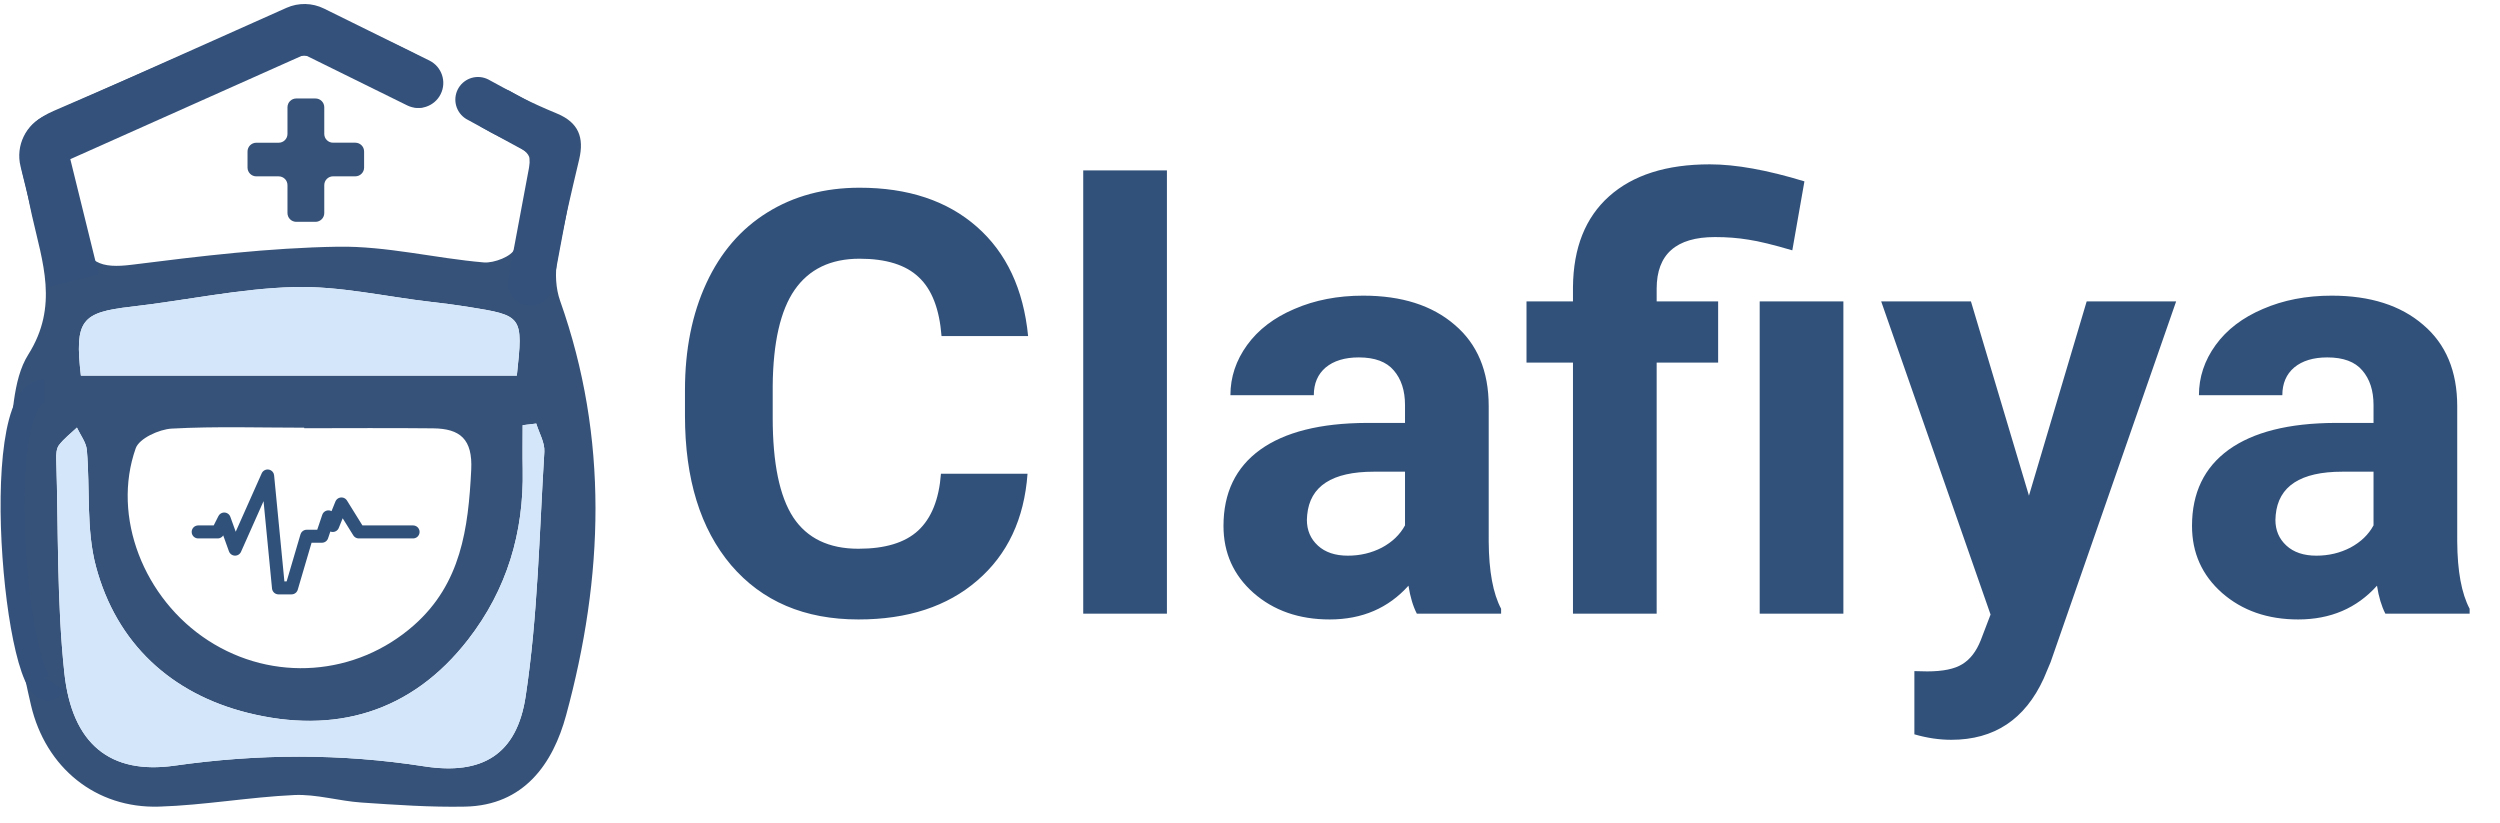
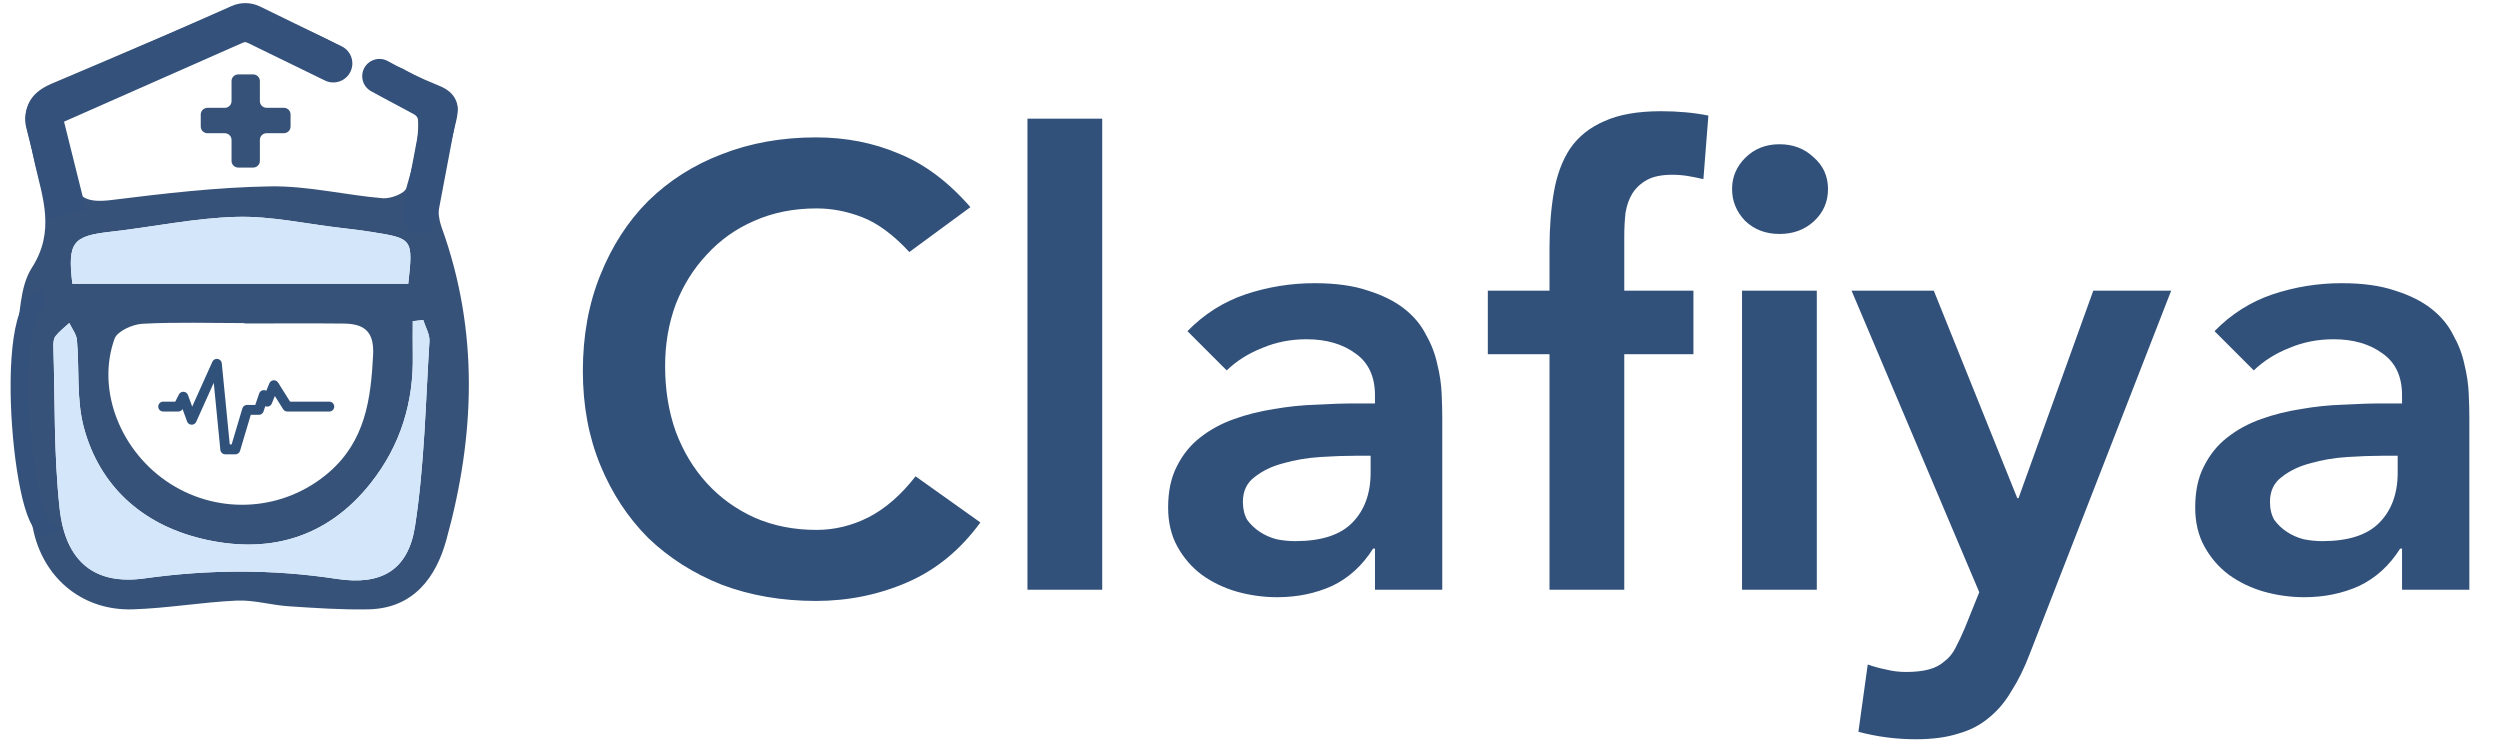
- <svg xmlns="http://www.w3.org/2000/svg" width="1049" height="345" viewBox="0 0 1049 345" fill="none">
-   <path d="M235.025 126.225C233.182 121.022 232.861 114.691 233.813 109.229C236.288 94.999 239.725 80.918 243.031 66.848C245.165 57.76 242.83 51.429 233.713 47.644C221.409 42.541 216.33 39.566 213.725 38.078C213.715 38.068 213.695 38.058 213.685 38.058C212.663 37.638 211.631 37.239 210.599 36.879C206.661 35.511 201.681 37.139 197.173 37.419C197.584 39.126 197.974 40.834 198.375 42.541V42.551C199.157 45.847 199.938 49.152 200.83 52.418C201.371 52.947 201.932 53.306 202.383 53.546C202.633 53.666 202.874 53.786 203.094 53.916C203.164 53.956 203.224 53.986 203.275 54.016C209.917 58.18 221.94 62.054 222.171 66.548C222.842 79.101 219.365 92.132 215.809 104.475C214.957 107.451 207.272 110.487 203.024 110.117C182.575 108.37 162.196 103.197 141.857 103.517C112.961 103.976 84.036 107.461 55.3 111.086C42.536 112.694 35.643 110.667 33.569 96.806C31.956 86.041 27.968 75.626 24.812 64.251C56.643 51.03 88.704 37.389 121.117 24.626C121.277 24.567 121.427 24.507 121.588 24.457C130.365 21.251 136.406 26.284 136.687 26.524C136.697 26.534 136.697 26.534 136.697 26.534C146.425 28.97 153.92 33.324 159.961 37.209C168.147 42.472 173.698 46.876 178.577 44.559C180.17 43.8 182.274 42.052 183.657 37.389C181.222 32.675 180 25.705 176.142 23.678C162.456 16.468 148.028 10.556 133.541 5.034C129.262 3.406 123.211 3.146 119.073 4.884C86.761 18.415 54.749 32.675 22.568 46.516C9.673 52.068 6.326 61.495 9.873 74.387C11.326 79.67 12.208 85.112 13.42 90.465C17.788 109.938 24.702 128.402 11.887 148.734C4.954 159.748 5.715 175.576 3 189.227V246.338C6.296 262.845 9.162 279.462 12.989 295.849C19.141 322.143 40.221 339.289 66.772 338.46C85.709 337.871 104.535 334.465 123.481 333.597C132.789 333.177 142.207 336.103 151.625 336.742C166.103 337.721 180.641 338.749 195.129 338.46C219.987 337.97 232.05 320.315 237.54 300.113C253.301 242.194 255.495 183.955 235.025 126.225ZM54.93 128.712C77.763 126.105 100.477 121.082 123.331 120.453C142.468 119.934 161.755 124.487 180.972 126.684C186.142 127.284 191.322 127.933 196.461 128.762C219.265 132.436 219.596 132.446 216.871 157.591H33.939C31.274 134.464 34.14 131.078 54.93 128.712ZM181.733 179.731C193.065 179.85 198.375 184.254 197.724 197.186C196.492 221.712 193.486 244.89 173.648 262.386C149.461 283.716 114.564 286.372 87.362 268.757C60.36 251.271 46.784 216.859 56.944 188.099C58.406 183.965 66.722 180.14 72.063 179.84C90.538 178.842 109.114 179.461 127.639 179.461V179.681C145.674 179.681 163.709 179.531 181.733 179.731ZM228.403 189.587C226.279 223.859 225.688 258.411 220.548 292.264C216.861 316.59 202.363 325.348 177.956 321.543C142.899 316.081 108.292 316.271 73.235 321.264C46.263 325.098 30.192 312.256 26.996 282.328C23.82 252.619 24.511 222.501 23.599 192.563C23.539 190.605 23.67 188.169 24.752 186.761C26.866 184.005 29.731 181.828 32.276 179.411C33.729 182.557 36.164 185.622 36.444 188.868C37.847 205.125 36.124 222.102 40.231 237.57C48.848 269.995 71.862 291.086 103.934 299.105C140.264 308.182 172.525 299.164 196.421 268.357C212.713 247.367 219.836 223.39 219.325 196.987C219.205 190.795 219.305 184.594 219.305 178.392C221.209 178.173 223.113 177.943 225.006 177.723C226.209 181.678 228.643 185.712 228.403 189.587Z" fill="#365278" />
-   <path d="M225.016 177.723C226.208 181.678 228.653 185.722 228.412 189.587C226.288 223.859 225.697 258.411 220.557 292.264C216.87 316.6 202.362 325.348 177.956 321.543C142.908 316.081 108.302 316.281 73.245 321.264C46.273 325.098 30.202 312.266 27.006 282.338C23.83 252.629 24.521 222.511 23.609 192.563C23.549 190.605 23.669 188.169 24.761 186.761C26.875 184.015 29.741 181.828 32.286 179.411C33.729 182.557 36.173 185.622 36.454 188.878C37.847 205.135 36.123 222.112 40.241 237.58C48.858 269.995 71.872 291.096 103.943 299.115C140.273 308.192 172.535 299.174 196.431 268.367C212.712 247.376 219.846 223.4 219.335 196.997C219.215 190.805 219.315 184.604 219.315 178.402C221.209 178.173 223.112 177.943 225.016 177.723Z" fill="#D3E6FA" />
-   <path d="M33.939 157.591C31.284 134.463 34.139 131.078 54.919 128.711C77.753 126.105 100.467 121.082 123.321 120.463C142.467 119.934 161.745 124.497 180.961 126.694C186.131 127.283 191.311 127.932 196.451 128.771C219.255 132.456 219.586 132.456 216.86 157.601H33.939V157.591Z" fill="#D3E6FA" />
-   <path d="M139.762 59.877H149.08C151.124 59.877 152.777 61.525 152.777 63.562V70.303C152.777 72.34 151.124 73.988 149.08 73.988H139.762C137.718 73.988 136.065 75.636 136.065 77.673V89.397C136.065 91.434 134.412 93.081 132.368 93.081H124.323C122.279 93.081 120.625 91.434 120.625 89.397V77.683C120.625 75.646 118.972 73.998 116.928 73.998H107.56C105.516 73.998 103.863 72.35 103.863 70.313V63.572C103.863 61.535 105.516 59.888 107.56 59.888H116.928C118.972 59.888 120.625 58.24 120.625 56.203V45.008C120.625 42.971 122.279 41.323 124.323 41.323H132.368C134.412 41.323 136.065 42.971 136.065 45.008V56.203C136.065 58.23 137.718 59.877 139.762 59.877Z" fill="#365278" />
-   <path d="M170.867 44.228C176.068 46.793 182.364 44.656 184.928 39.455C187.493 34.254 185.356 27.958 180.155 25.394L170.867 44.228ZM124.478 12.88L120.197 3.293L124.478 12.88ZM131.3 13.011L135.944 3.593L131.3 13.011ZM41.429 115.183L29.008 64.778L8.618 69.802L21.039 120.208L41.429 115.183ZM27.615 67.627L128.758 22.468L120.197 3.293L19.053 48.452L27.615 67.627ZM126.657 22.428L170.867 44.228L180.155 25.394L135.944 3.593L126.657 22.428ZM128.758 22.468C128.087 22.768 127.316 22.753 126.657 22.428L135.944 3.593C131.001 1.156 125.229 1.046 120.197 3.293L128.758 22.468ZM29.008 64.778C29.294 65.939 28.707 67.139 27.615 67.627L19.053 48.452C10.867 52.106 6.473 61.098 8.618 69.802L29.008 64.778Z" fill="#34517C" />
-   <path d="M200.559 41.801L233.622 59.776L222.601 118.694" stroke="#34517C" stroke-width="19" stroke-linecap="round" stroke-linejoin="round" />
-   <path d="M83.154 223.198H91.352L94.084 217.781L98.639 230.422L112.301 199.722L116.855 246.674H122.32L128.696 225.004H135.072L137.805 216.878L139.626 220.49L143.27 211.46L150.556 223.198H173.327" stroke="#30517A" stroke-width="5.455" stroke-linecap="round" stroke-linejoin="round" />
-   <path d="M18.707 164.131C-6.166 164.131 8.363 307.931 22.89 286.96" stroke="#34517C" stroke-width="10" />
-   <path d="M431.152 198.77C429.78 217.741 422.757 232.676 410.082 243.574C397.488 254.473 380.858 259.922 360.191 259.922C337.587 259.922 319.786 252.333 306.789 237.156C293.872 221.898 287.414 200.99 287.414 174.43V163.652C287.414 146.699 290.401 131.764 296.375 118.848C302.349 105.931 310.866 96.042 321.926 89.18C333.066 82.237 345.983 78.766 360.676 78.766C381.02 78.766 397.408 84.215 409.84 95.113C422.272 106.012 429.457 121.31 431.395 141.008H395.066C394.178 129.625 390.99 121.391 385.5 116.305C380.091 111.138 371.816 108.555 360.676 108.555C348.566 108.555 339.484 112.914 333.43 121.633C327.456 130.271 324.388 143.712 324.227 161.957V175.277C324.227 194.329 327.092 208.255 332.824 217.055C338.637 225.854 347.759 230.254 360.191 230.254C371.413 230.254 379.768 227.711 385.258 222.625C390.828 217.458 394.017 209.507 394.824 198.77H431.152ZM489.641 257.5H454.523V71.5H489.641V257.5ZM594.508 257.5C592.893 254.352 591.723 250.436 590.996 245.754C582.52 255.199 571.5 259.922 557.938 259.922C545.102 259.922 534.445 256.208 525.969 248.781C517.573 241.354 513.375 231.99 513.375 220.688C513.375 206.802 518.501 196.146 528.754 188.719C539.087 181.292 553.982 177.538 573.438 177.457H589.543V169.949C589.543 163.895 587.969 159.051 584.82 155.418C581.753 151.785 576.868 149.969 570.168 149.969C564.275 149.969 559.633 151.382 556.242 154.207C552.932 157.033 551.277 160.908 551.277 165.832H516.281C516.281 158.243 518.622 151.22 523.305 144.762C527.987 138.303 534.607 133.258 543.164 129.625C551.721 125.911 561.328 124.055 571.984 124.055C588.13 124.055 600.926 128.132 610.371 136.285C619.897 144.358 624.66 155.741 624.66 170.434V227.227C624.741 239.659 626.477 249.064 629.867 255.441V257.5H594.508ZM565.566 233.16C570.733 233.16 575.496 232.03 579.855 229.77C584.215 227.428 587.444 224.32 589.543 220.445V197.922H576.465C558.947 197.922 549.622 203.977 548.492 216.086L548.371 218.145C548.371 222.504 549.905 226.096 552.973 228.922C556.04 231.747 560.238 233.16 565.566 233.16ZM660.02 257.5V152.148H640.523V126.477H660.02V120.422C660.181 103.953 665.227 91.279 675.156 82.398C685.167 73.438 699.254 68.957 717.418 68.957C728.316 68.957 741.556 71.338 757.137 76.102L752.051 105.043C744.139 102.702 738.004 101.208 733.645 100.562C729.285 99.836 724.603 99.473 719.598 99.473C703.29 99.473 695.137 106.698 695.137 121.148V126.477H720.93V152.148H695.137V257.5H660.02ZM773.484 257.5H738.367V126.477H773.484V257.5ZM851.348 207.973L875.566 126.477H913.105L860.43 277.844L857.523 284.746C849.693 301.861 836.776 310.418 818.773 310.418C813.688 310.418 808.521 309.651 803.273 308.117V281.598L808.602 281.719C815.221 281.719 820.146 280.71 823.375 278.691C826.685 276.673 829.268 273.323 831.125 268.641L835.242 257.863L789.348 126.477H827.008L851.348 207.973ZM1000.9 257.5C999.284 254.352 998.113 250.436 997.387 245.754C988.91 255.199 977.891 259.922 964.328 259.922C951.492 259.922 940.836 256.208 932.359 248.781C923.964 241.354 919.766 231.99 919.766 220.688C919.766 206.802 924.892 196.146 935.145 188.719C945.478 181.292 960.372 177.538 979.828 177.457H995.934V169.949C995.934 163.895 994.359 159.051 991.211 155.418C988.143 151.785 983.259 149.969 976.559 149.969C970.665 149.969 966.023 151.382 962.633 154.207C959.323 157.033 957.668 160.908 957.668 165.832H922.672C922.672 158.243 925.013 151.22 929.695 144.762C934.378 138.303 940.997 133.258 949.555 129.625C958.112 125.911 967.719 124.055 978.375 124.055C994.521 124.055 1007.32 128.132 1016.76 136.285C1026.29 144.358 1031.05 155.741 1031.05 170.434V227.227C1031.13 239.659 1032.87 249.064 1036.26 255.441V257.5H1000.9ZM971.957 233.16C977.124 233.16 981.887 232.03 986.246 229.77C990.605 227.428 993.835 224.32 995.934 220.445V197.922H982.855C965.337 197.922 956.013 203.977 954.883 216.086L954.762 218.145C954.762 222.504 956.296 226.096 959.363 228.922C962.431 231.747 966.629 233.16 971.957 233.16Z" fill="#31517A" />
+ <svg xmlns="http://www.w3.org/2000/svg" width="161" height="48" viewBox="0 0 161 48" fill="none">
+   <path d="M28.439 14.635C28.221 14.032 28.184 13.298 28.296 12.664C28.589 11.014 28.995 9.382 29.386 7.751C29.639 6.697 29.363 5.963 28.284 5.524C26.829 4.933 26.229 4.587 25.921 4.415C25.919 4.414 25.917 4.413 25.916 4.413C25.795 4.364 25.673 4.318 25.551 4.276C25.085 4.117 24.496 4.306 23.963 4.339C24.012 4.537 24.058 4.735 24.105 4.933V4.934C24.198 5.316 24.29 5.699 24.395 6.078C24.459 6.139 24.526 6.181 24.579 6.208C24.609 6.222 24.637 6.236 24.663 6.251C24.672 6.256 24.679 6.259 24.685 6.263C25.47 6.746 26.892 7.195 26.919 7.716C26.999 9.171 26.588 10.682 26.167 12.113C26.066 12.458 25.157 12.81 24.655 12.767C22.237 12.565 19.827 11.965 17.421 12.002C14.004 12.055 10.583 12.459 7.185 12.88C5.676 13.066 4.86 12.831 4.615 11.224C4.424 9.976 3.953 8.768 3.579 7.45C7.344 5.917 11.136 4.335 14.969 2.855C14.988 2.848 15.005 2.841 15.024 2.836C16.062 2.464 16.777 3.048 16.81 3.075C16.811 3.077 16.811 3.077 16.811 3.077C17.962 3.359 18.848 3.864 19.562 4.314C20.53 4.924 21.187 5.435 21.764 5.166C21.952 5.078 22.201 4.876 22.365 4.335C22.077 3.789 21.932 2.98 21.476 2.745C19.857 1.909 18.151 1.224 16.438 0.584C15.932 0.395 15.216 0.365 14.727 0.566C10.906 2.135 7.12 3.789 3.314 5.393C1.789 6.037 1.393 7.13 1.813 8.625C1.985 9.237 2.089 9.868 2.232 10.489C2.749 12.747 3.566 14.887 2.051 17.245C1.231 18.522 1.321 20.357 1 21.94V28.561C1.39 30.475 1.729 32.401 2.181 34.301C2.909 37.35 5.402 39.338 8.542 39.242C10.781 39.173 13.008 38.779 15.248 38.678C16.349 38.629 17.463 38.969 18.577 39.043C20.289 39.156 22.008 39.275 23.721 39.242C26.661 39.185 28.088 37.138 28.737 34.796C30.601 28.081 30.86 21.328 28.439 14.635ZM7.141 14.923C9.842 14.621 12.528 14.039 15.23 13.966C17.494 13.905 19.774 14.434 22.047 14.688C22.659 14.758 23.271 14.833 23.879 14.929C26.576 15.355 26.615 15.356 26.293 18.272H4.659C4.344 15.59 4.683 15.198 7.141 14.923ZM22.137 20.838C23.477 20.852 24.105 21.363 24.028 22.862C23.883 25.706 23.527 28.393 21.181 30.422C18.321 32.895 14.194 33.203 10.977 31.16C7.783 29.133 6.178 25.143 7.379 21.809C7.552 21.329 8.536 20.886 9.167 20.851C11.352 20.735 13.549 20.807 15.74 20.807V20.833C17.873 20.833 20.006 20.815 22.137 20.838ZM27.656 21.981C27.405 25.955 27.335 29.961 26.727 33.886C26.291 36.706 24.577 37.722 21.69 37.281C17.544 36.647 13.452 36.669 9.306 37.248C6.116 37.693 4.216 36.204 3.838 32.734C3.462 29.289 3.544 25.797 3.436 22.326C3.429 22.099 3.444 21.817 3.572 21.654C3.822 21.334 4.161 21.082 4.462 20.801C4.634 21.166 4.922 21.522 4.955 21.898C5.121 23.783 4.917 25.751 5.403 27.544C6.422 31.304 9.144 33.749 12.937 34.679C17.233 35.731 21.048 34.686 23.874 31.114C25.801 28.68 26.643 25.9 26.583 22.839C26.569 22.121 26.581 21.402 26.581 20.683C26.806 20.658 27.031 20.631 27.255 20.606C27.397 21.064 27.685 21.532 27.656 21.981Z" fill="#365278" />
+   <path d="M27.256 20.605C27.397 21.064 27.686 21.533 27.657 21.981C27.406 25.954 27.336 29.961 26.729 33.886C26.293 36.707 24.577 37.721 21.69 37.28C17.546 36.647 13.453 36.67 9.307 37.248C6.117 37.692 4.217 36.205 3.839 32.735C3.463 29.29 3.545 25.798 3.437 22.326C3.43 22.099 3.444 21.817 3.574 21.653C3.824 21.335 4.162 21.081 4.463 20.801C4.634 21.166 4.923 21.521 4.956 21.899C5.121 23.784 4.917 25.752 5.404 27.545C6.423 31.304 9.145 33.75 12.938 34.68C17.234 35.732 21.049 34.687 23.875 31.115C25.801 28.681 26.644 25.901 26.584 22.84C26.57 22.122 26.582 21.403 26.582 20.684C26.806 20.658 27.031 20.631 27.256 20.605Z" fill="#D3E6FA" />
+   <path d="M4.659 18.271C4.345 15.59 4.682 15.197 7.14 14.923C9.84 14.621 12.526 14.038 15.229 13.967C17.493 13.905 19.773 14.434 22.046 14.689C22.657 14.757 23.27 14.833 23.878 14.93C26.574 15.357 26.613 15.357 26.291 18.273H4.659V18.271Z" fill="#D3E6FA" />
+   <path d="M17.174 6.942H18.276C18.517 6.942 18.713 7.134 18.713 7.37V8.151C18.713 8.387 18.517 8.578 18.276 8.578H17.174C16.932 8.578 16.736 8.769 16.736 9.006V10.365C16.736 10.601 16.541 10.792 16.299 10.792H15.348C15.106 10.792 14.911 10.601 14.911 10.365V9.007C14.911 8.771 14.715 8.58 14.473 8.58H13.366C13.124 8.58 12.928 8.389 12.928 8.152V7.371C12.928 7.135 13.124 6.944 13.366 6.944H14.473C14.715 6.944 14.911 6.753 14.911 6.516V5.218C14.911 4.982 15.106 4.791 15.348 4.791H16.299C16.541 4.791 16.736 4.982 16.736 5.218V6.516C16.736 6.751 16.932 6.942 17.174 6.942Z" fill="#365278" />
+   <path d="M20.928 5.186C21.536 5.483 22.27 5.23 22.567 4.621C22.864 4.013 22.611 3.279 22.003 2.982L20.928 5.186ZM16.211 1.522L16.748 0.42L16.211 1.522ZM5.539 13.511L4.066 7.599L1.686 8.192L3.16 14.104L5.539 13.511ZM3.902 7.933L15.916 2.628L14.926 0.385L2.912 5.689L3.902 7.933ZM15.673 2.624L20.928 5.186L22.003 2.982L16.748 0.42L15.673 2.624ZM15.916 2.628C15.839 2.663 15.75 2.661 15.673 2.624L16.748 0.42C16.175 0.14 15.509 0.128 14.926 0.385L15.916 2.628ZM4.066 7.599C4.1 7.735 4.031 7.876 3.902 7.933L2.912 5.689C1.949 6.115 1.432 7.171 1.686 8.192L4.066 7.599Z" fill="#34517C" />
+   <path d="M24.436 4.904L28.359 7.013L27.051 13.925" stroke="#34517C" stroke-width="2.219" stroke-linecap="round" stroke-linejoin="round" />
+   <path d="M10.509 26.184H11.481L11.805 25.549L12.346 27.032L13.966 23.43L14.507 28.939H15.155L15.912 26.396H16.668L16.992 25.443L17.208 25.867L17.64 24.808L18.505 26.184H21.206" stroke="#30517A" stroke-width="0.637" stroke-linecap="round" stroke-linejoin="round" />
+   <path d="M2.863 19.255C-0.087 19.255 1.636 36.125 3.36 33.665" stroke="#34517C" stroke-width="1.168" />
+   <path d="M58.562 16.23C57.519 15.107 56.502 14.358 55.512 13.983C54.549 13.609 53.573 13.422 52.583 13.422C51.112 13.422 49.775 13.689 48.571 14.224C47.394 14.732 46.377 15.455 45.521 16.391C44.665 17.3 43.996 18.37 43.515 19.601C43.06 20.831 42.833 22.156 42.833 23.573C42.833 25.098 43.06 26.503 43.515 27.787C43.996 29.07 44.665 30.181 45.521 31.117C46.377 32.053 47.394 32.789 48.571 33.324C49.775 33.859 51.112 34.126 52.583 34.126C53.733 34.126 54.844 33.859 55.914 33.324C57.01 32.762 58.027 31.879 58.963 30.675L63.136 33.645C61.852 35.41 60.287 36.694 58.441 37.497C56.596 38.299 54.63 38.7 52.543 38.7C50.35 38.7 48.33 38.353 46.484 37.657C44.665 36.935 43.087 35.932 41.749 34.648C40.439 33.337 39.409 31.772 38.66 29.953C37.911 28.134 37.536 26.115 37.536 23.894C37.536 21.621 37.911 19.561 38.66 17.715C39.409 15.843 40.439 14.251 41.749 12.94C43.087 11.63 44.665 10.626 46.484 9.931C48.33 9.209 50.35 8.848 52.543 8.848C54.469 8.848 56.248 9.195 57.88 9.891C59.538 10.559 61.076 11.71 62.494 13.341L58.562 16.23ZM66.168 7.644H70.983V37.978H66.168V7.644ZM88.549 35.33H88.428C87.733 36.427 86.85 37.229 85.78 37.737C84.71 38.219 83.533 38.46 82.249 38.46C81.366 38.46 80.497 38.339 79.641 38.099C78.812 37.858 78.063 37.497 77.394 37.015C76.752 36.534 76.23 35.932 75.829 35.21C75.428 34.487 75.227 33.645 75.227 32.682C75.227 31.639 75.415 30.756 75.789 30.034C76.163 29.285 76.658 28.669 77.274 28.188C77.916 27.68 78.651 27.278 79.481 26.984C80.31 26.69 81.166 26.476 82.049 26.342C82.958 26.181 83.868 26.088 84.777 26.061C85.686 26.008 86.543 25.981 87.345 25.981H88.549V25.459C88.549 24.256 88.134 23.359 87.305 22.771C86.476 22.156 85.419 21.848 84.135 21.848C83.118 21.848 82.169 22.035 81.286 22.41C80.403 22.758 79.641 23.239 78.999 23.854L76.471 21.326C77.541 20.23 78.785 19.441 80.203 18.959C81.647 18.477 83.132 18.237 84.657 18.237C86.021 18.237 87.171 18.397 88.107 18.718C89.044 19.012 89.819 19.4 90.435 19.882C91.05 20.363 91.518 20.925 91.839 21.567C92.187 22.182 92.427 22.811 92.561 23.453C92.722 24.095 92.815 24.724 92.842 25.339C92.869 25.927 92.882 26.449 92.882 26.904V37.978H88.549V35.33ZM88.268 29.351H87.265C86.596 29.351 85.847 29.378 85.018 29.432C84.189 29.485 83.399 29.619 82.65 29.833C81.928 30.02 81.313 30.314 80.805 30.716C80.296 31.09 80.042 31.625 80.042 32.321C80.042 32.775 80.136 33.163 80.323 33.484C80.537 33.779 80.805 34.033 81.126 34.247C81.447 34.461 81.808 34.621 82.209 34.728C82.61 34.808 83.011 34.849 83.413 34.849C85.071 34.849 86.288 34.461 87.064 33.685C87.867 32.882 88.268 31.799 88.268 30.435V29.351ZM99.788 22.811H95.816V18.718H99.788V15.99C99.788 14.652 99.882 13.448 100.069 12.379C100.256 11.282 100.604 10.345 101.112 9.57C101.647 8.794 102.383 8.206 103.319 7.804C104.255 7.376 105.473 7.162 106.971 7.162C108.067 7.162 109.084 7.256 110.02 7.443L109.699 11.536C109.351 11.456 109.017 11.389 108.696 11.335C108.375 11.282 108.041 11.255 107.693 11.255C107.024 11.255 106.489 11.362 106.088 11.576C105.687 11.79 105.366 12.084 105.125 12.459C104.911 12.806 104.764 13.221 104.683 13.703C104.63 14.184 104.603 14.692 104.603 15.227V18.718H109.057V22.811H104.603V37.978H99.788V22.811ZM112.187 18.718H117.002V37.978H112.187V18.718ZM111.545 12.178C111.545 11.402 111.826 10.733 112.387 10.172C112.976 9.583 113.712 9.289 114.594 9.289C115.477 9.289 116.213 9.57 116.801 10.132C117.416 10.666 117.724 11.349 117.724 12.178C117.724 13.007 117.416 13.703 116.801 14.264C116.213 14.799 115.477 15.067 114.594 15.067C113.712 15.067 112.976 14.786 112.387 14.224C111.826 13.636 111.545 12.954 111.545 12.178ZM119.24 18.718H124.536L129.913 32.08H129.993L134.808 18.718H139.824L130.715 42.111C130.368 43.021 129.98 43.81 129.552 44.478C129.151 45.174 128.669 45.749 128.107 46.204C127.546 46.685 126.877 47.033 126.101 47.247C125.352 47.488 124.443 47.608 123.373 47.608C122.115 47.608 120.885 47.448 119.681 47.127L120.283 42.793C120.657 42.927 121.045 43.034 121.447 43.114C121.875 43.221 122.303 43.275 122.731 43.275C123.319 43.275 123.814 43.221 124.215 43.114C124.616 43.007 124.951 42.833 125.218 42.593C125.513 42.379 125.753 42.084 125.941 41.71C126.128 41.362 126.328 40.934 126.542 40.426L127.465 38.139L119.24 18.718ZM154.692 35.33H154.572C153.876 36.427 152.994 37.229 151.924 37.737C150.854 38.219 149.677 38.46 148.393 38.46C147.51 38.46 146.641 38.339 145.785 38.099C144.955 37.858 144.206 37.497 143.538 37.015C142.896 36.534 142.374 35.932 141.973 35.21C141.571 34.487 141.371 33.645 141.371 32.682C141.371 31.639 141.558 30.756 141.933 30.034C142.307 29.285 142.802 28.669 143.417 28.188C144.059 27.68 144.795 27.278 145.624 26.984C146.453 26.69 147.309 26.476 148.192 26.342C149.102 26.181 150.011 26.088 150.921 26.061C151.83 26.008 152.686 25.981 153.489 25.981H154.692V25.459C154.692 24.256 154.278 23.359 153.448 22.771C152.619 22.156 151.563 21.848 150.279 21.848C149.262 21.848 148.312 22.035 147.43 22.41C146.547 22.758 145.785 23.239 145.143 23.854L142.615 21.326C143.685 20.23 144.929 19.441 146.346 18.959C147.791 18.477 149.275 18.237 150.8 18.237C152.164 18.237 153.315 18.397 154.251 18.718C155.187 19.012 155.963 19.4 156.578 19.882C157.193 20.363 157.662 20.925 157.983 21.567C158.33 22.182 158.571 22.811 158.705 23.453C158.865 24.095 158.959 24.724 158.986 25.339C159.012 25.927 159.026 26.449 159.026 26.904V37.978H154.692V35.33ZM154.411 29.351H153.408C152.74 29.351 151.991 29.378 151.161 29.432C150.332 29.485 149.543 29.619 148.794 29.833C148.072 30.02 147.456 30.314 146.948 30.716C146.44 31.09 146.186 31.625 146.186 32.321C146.186 32.775 146.279 33.163 146.467 33.484C146.681 33.779 146.948 34.033 147.269 34.247C147.59 34.461 147.951 34.621 148.353 34.728C148.754 34.808 149.155 34.849 149.556 34.849C151.215 34.849 152.432 34.461 153.208 33.685C154.01 32.882 154.411 31.799 154.411 30.435V29.351Z" fill="#31517A" />
</svg>
